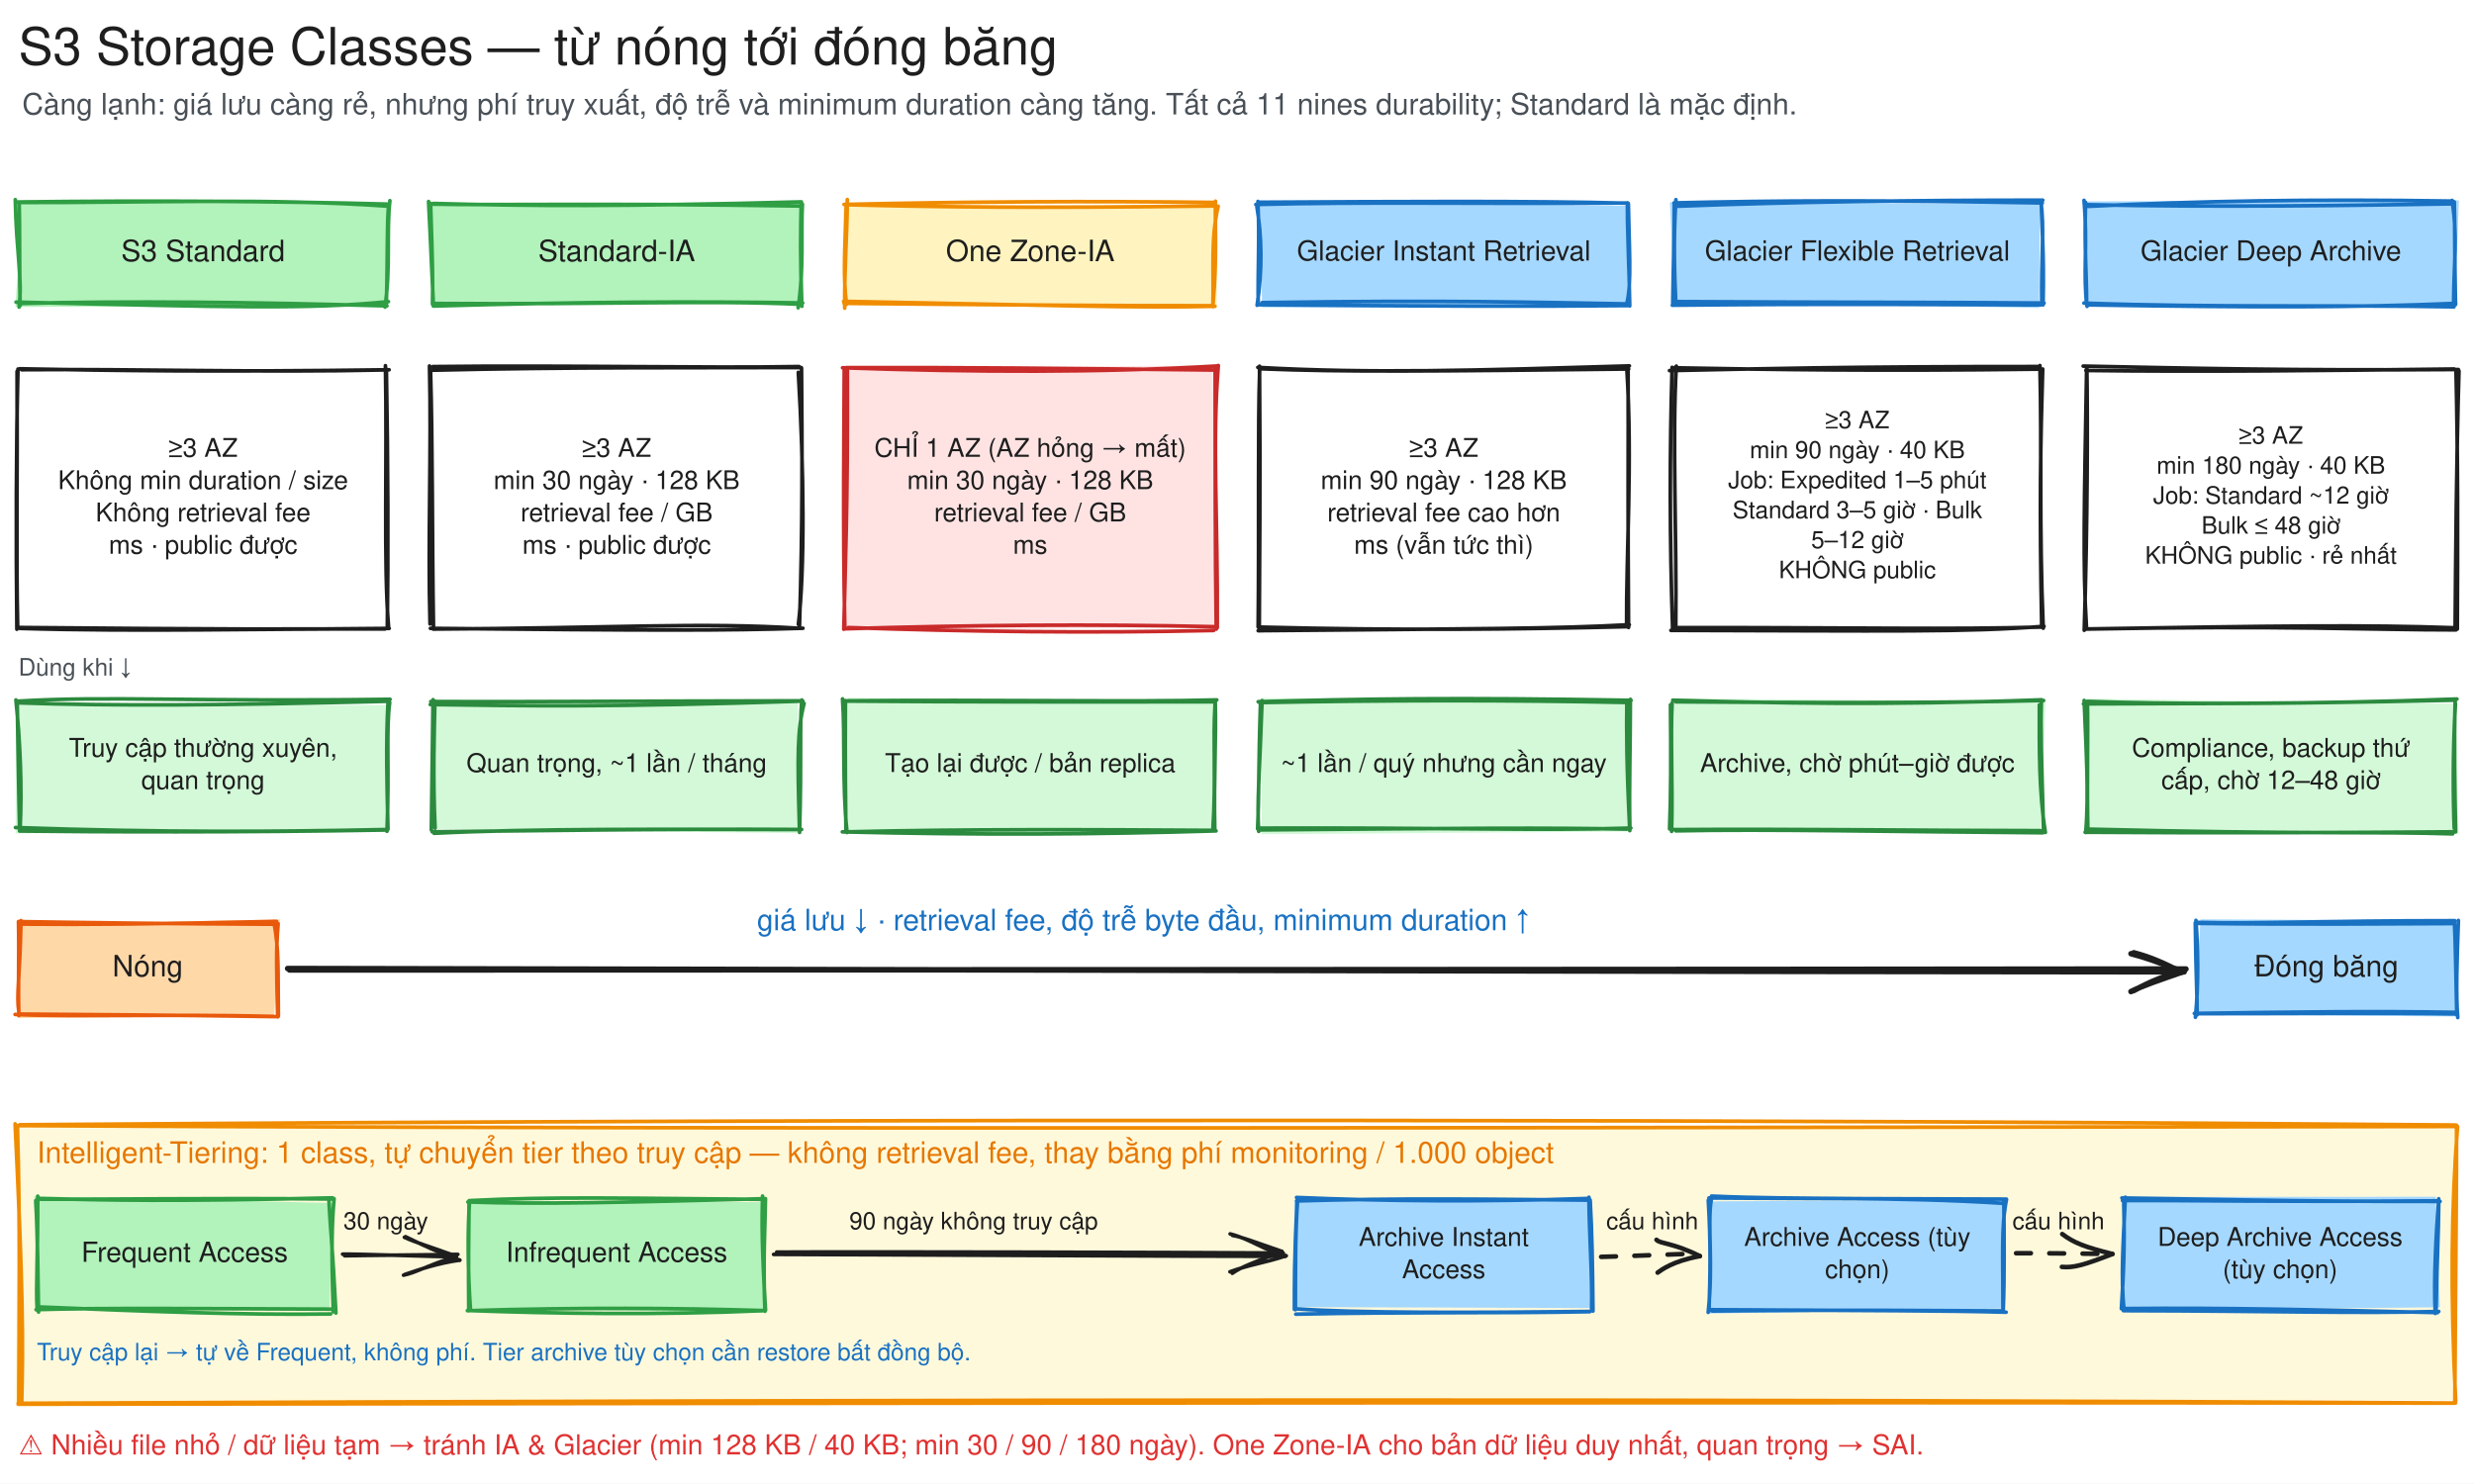
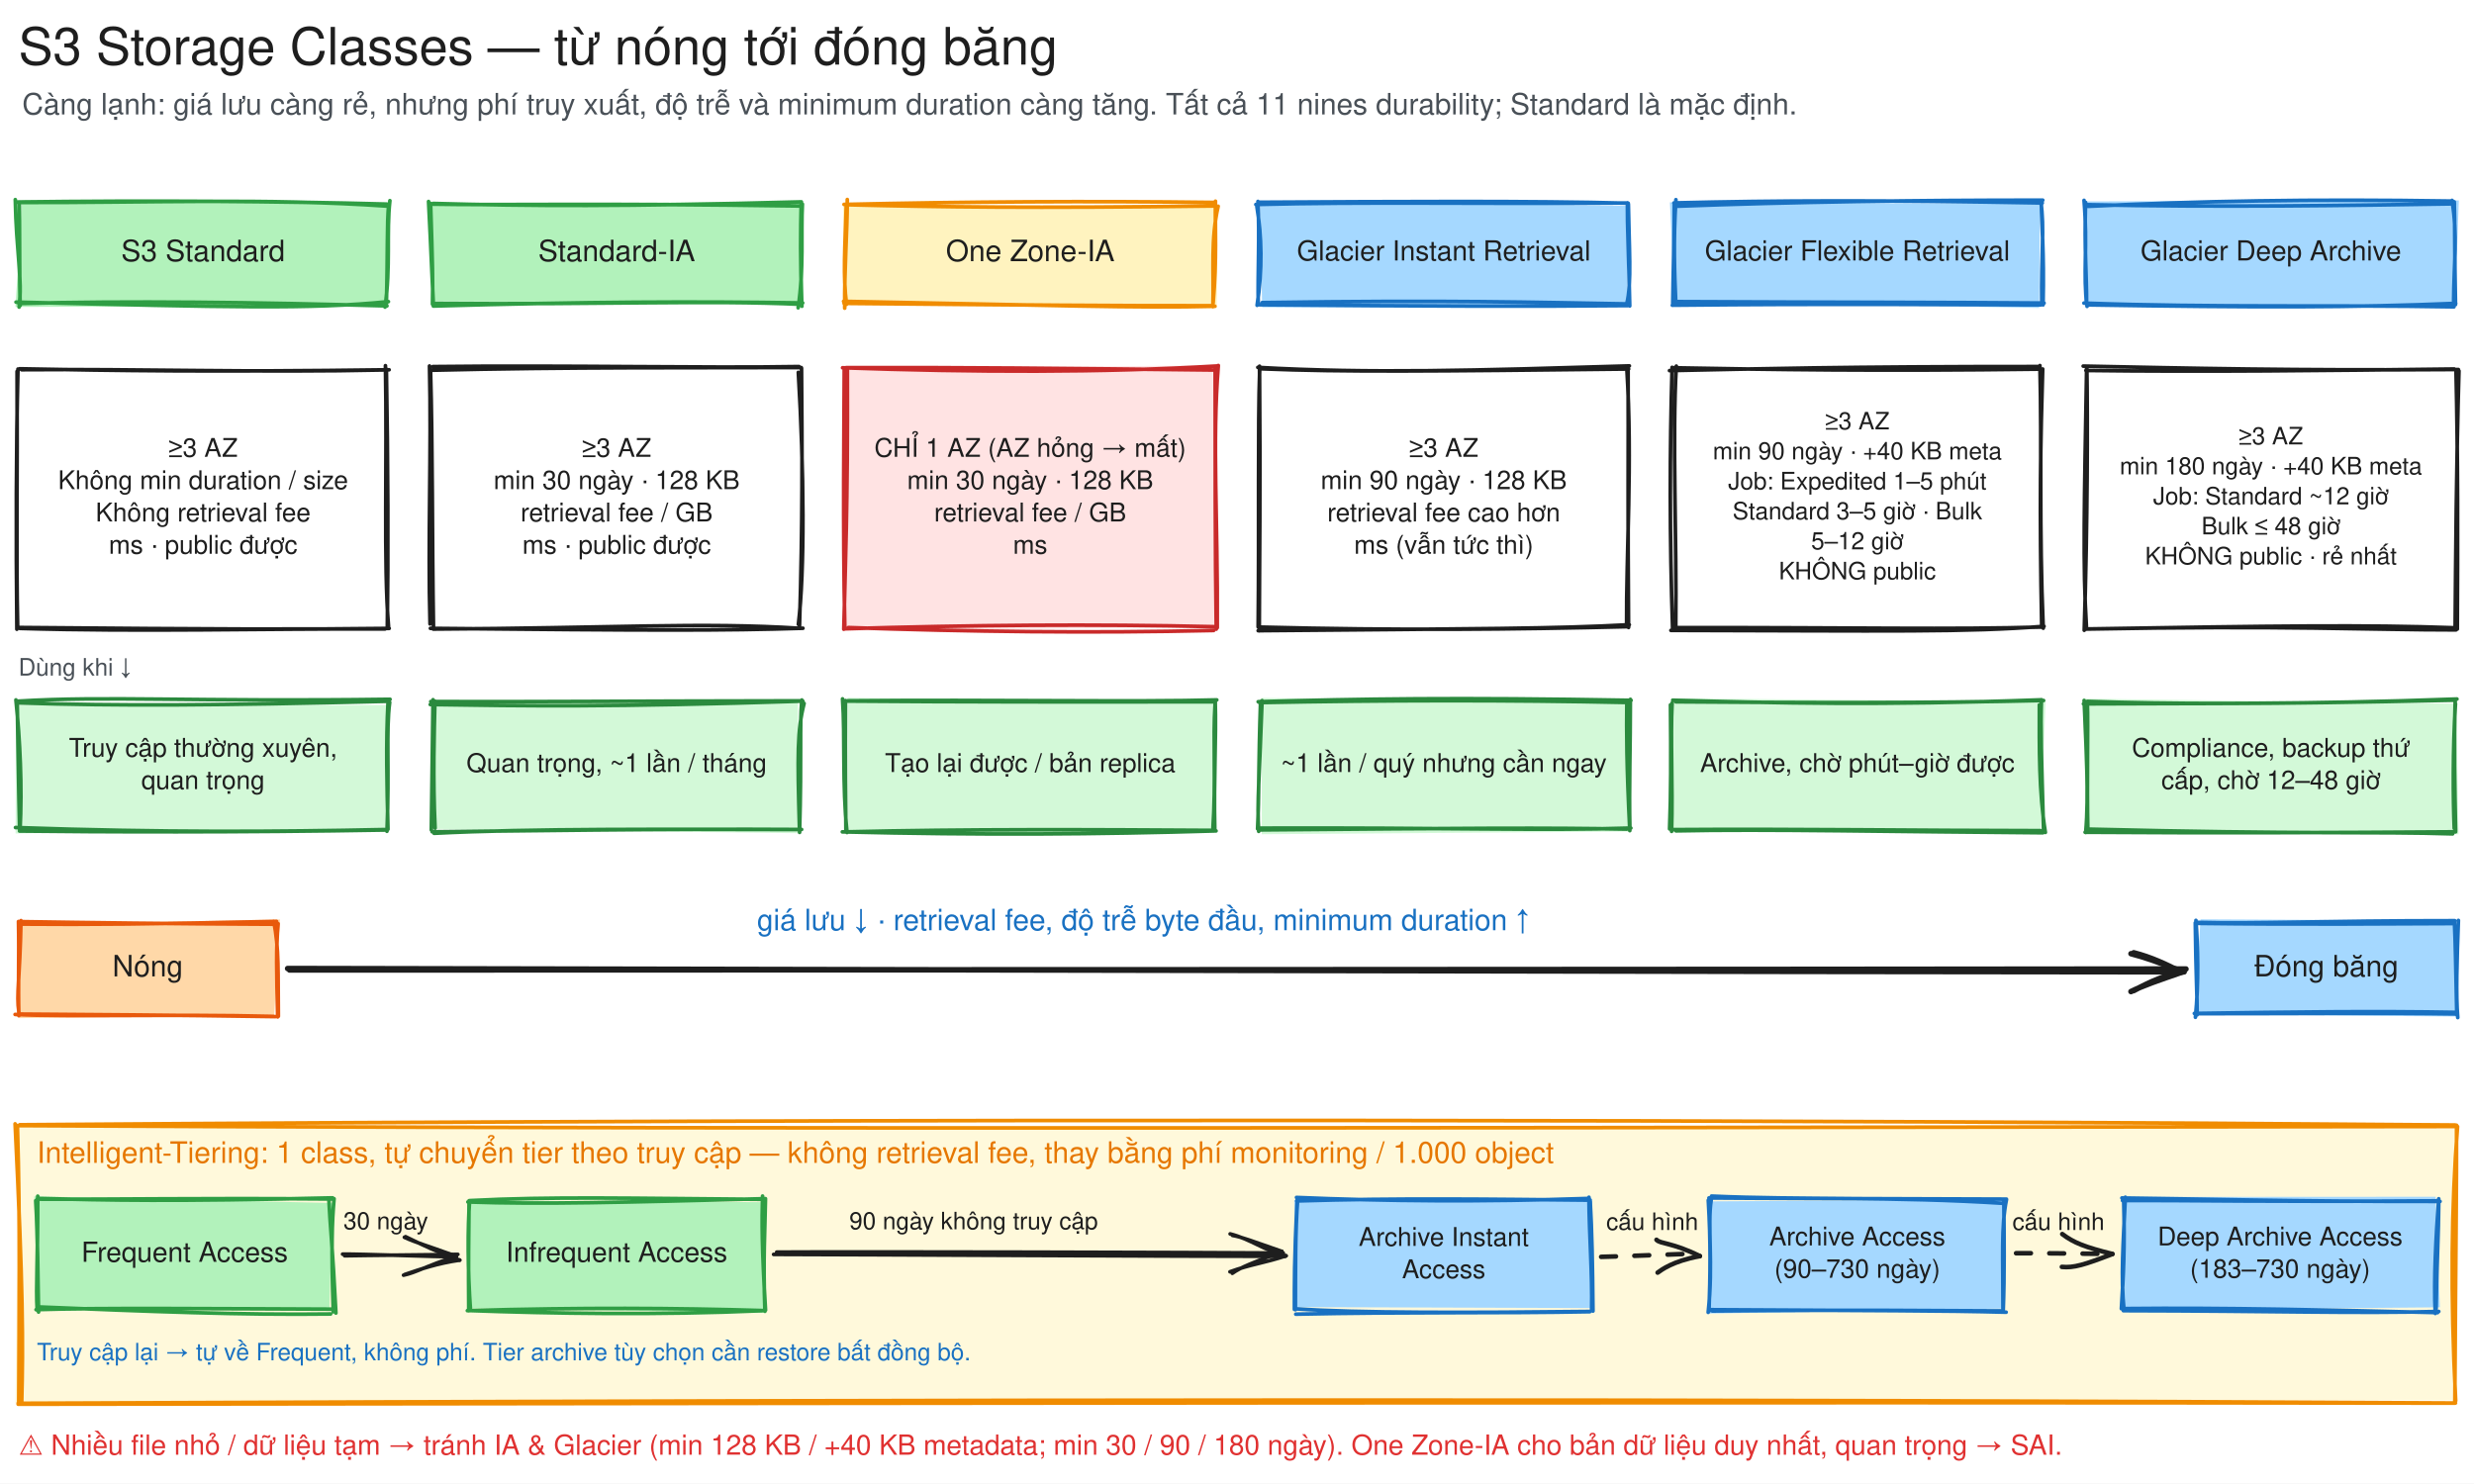
<svg xmlns="http://www.w3.org/2000/svg" version="1.1" viewBox="0 0 1340 803.75" width="1340" height="803.75">
  <defs>
    <style>
      @font-face {
        font-family: "Virgil";
        src: url("https://excalidraw.com/Virgil.woff2");
      }
      @font-face {
        font-family: "Cascadia";
        src: url("https://excalidraw.com/Cascadia.woff2");
      }
    </style>
  </defs>
  <rect x="0" y="0" width="1340" height="803.75" fill="#ffffff" />
  <g transform="translate(10 10) rotate(0 283.36 17.5)">
    <text x="0" y="25" font-family="Helvetica, Segoe UI Emoji" font-size="28px" fill="#1e1e1e" text-anchor="start" style="white-space: pre;" direction="ltr">S3 Storage Classes — từ nóng tới đóng băng</text>
  </g>
  <g transform="translate(12 48) rotate(0 506.32 10)">
    <text x="0" y="14" font-family="Helvetica, Segoe UI Emoji" font-size="16px" fill="#495057" text-anchor="start" style="white-space: pre;" direction="ltr">Càng lạnh: giá lưu càng rẻ, nhưng phí truy xuất, độ trễ và minimum duration càng tăng. Tất cả 11 nines durability; Standard là mặc định.</text>
  </g>
  <g stroke-linecap="round" transform="translate(10 610) rotate(0 660 75)">
    <path d="M0.3 0.69 L1319.93 1.6 L1318.47 148.6 L-1.69 150.15" stroke="none" stroke-width="0" fill="#fff9db" />
    <path d="M0.71 -0.63 C486.13 -4.2, 972.04 -3.34, 1319.82 -0.49 M-0.23 -0.16 C288.1 1.39, 575.79 1.44, 1319.72 0.33 M1321.08 0.34 C1317.73 44.04, 1317.18 90.58, 1320.07 148.93 M1320.54 -0.36 C1320.65 32.4, 1320.11 62.87, 1319.61 149.44 M1319.72 150.2 C917.18 149.59, 513.98 150.19, -0.15 150.77 M1319.97 150.13 C922.87 147.86, 525.62 148.11, -0.17 150.27 M1.77 149.3 C2.55 118.85, 2.55 88.53, -1.82 -1.13 M0.15 149.48 C0.33 101.24, 1.01 53.92, -0.56 -0.23" stroke="#f08c00" stroke-width="2" fill="none" />
  </g>
  <g transform="translate(20 616) rotate(0 451.6 10)">
    <text x="0" y="14" font-family="Helvetica, Segoe UI Emoji" font-size="16px" fill="#e67700" text-anchor="start" style="white-space: pre;" direction="ltr">Intelligent-Tiering: 1 class, tự chuyển tier theo truy cập — không retrieval fee, thay bằng phí monitoring / 1.000 object</text>
  </g>
  <g stroke-linecap="round" transform="translate(10 110) rotate(0 100 27.5)">
    <path d="M1.95 -1.47 L201.28 0.22 L198.35 55.64 L-1.61 56.29" stroke="none" stroke-width="0" fill="#b2f2bb" />
    <path d="M-0.03 -0.3 C69.03 -0.08, 134.51 -2.83, 199.69 1.67 M-0.64 -0.56 C70.77 -1.49, 141.74 -0.99, 199.42 0.57 M201.18 -1.29 C199.23 16.07, 201.68 34.54, 198.53 56.39 M200.54 0.46 C199.46 12.39, 200.11 24.94, 199.27 55.03 M200.38 53.42 C158.35 57.66, 114.66 56.42, -1.33 53.68 M199.58 55.74 C129.45 53.71, 58.44 52.89, 0.21 54.44 M0.35 56.37 C2.26 41.39, -1.23 26.08, -1.72 -1.85 M0.9 55.54 C0.58 38.69, 0.67 23.49, 0.5 0.21" stroke="#2f9e44" stroke-width="2" fill="none" />
  </g>
  <g transform="translate(62.72 127.5) rotate(0 47.28 10)">
    <text x="47.28" y="14" font-family="Helvetica, Segoe UI Emoji" font-size="16px" fill="#1e1e1e" text-anchor="middle" style="white-space: pre;" direction="ltr">S3 Standard</text>
  </g>
  <g stroke-linecap="round" transform="translate(234 110) rotate(0 100 27.5)">
    <path d="M-0.03 0.23 L200.65 -0.53 L201.07 54.58 L0.51 53.26" stroke="none" stroke-width="0" fill="#b2f2bb" />
    <path d="M-1.27 0.59 C41.41 1.33, 82.52 -0.09, 200.54 1.62 M0.56 0.22 C52.85 1.66, 103.55 1.94, 200.04 -0.64 M200.61 0.57 C199.8 15.82, 201.5 35.74, 198.3 56.76 M199.94 0.23 C199.6 15.37, 199.35 30.32, 200.34 55.92 M199.95 54.88 C148.47 52.54, 94.53 55.14, 1.21 54.37 M200.76 54.12 C141.79 53.21, 83.88 53.43, 0.71 55.81 M0.65 53.06 C-0.01 41.1, -0.47 26.54, -1.88 -0.84 M0.24 54.79 C0.51 43.99, 0.32 32.98, -0.77 0.2" stroke="#2f9e44" stroke-width="2" fill="none" />
  </g>
  <g transform="translate(287.44 127.5) rotate(0 46.56 10)">
    <text x="46.56" y="14" font-family="Helvetica, Segoe UI Emoji" font-size="16px" fill="#1e1e1e" text-anchor="middle" style="white-space: pre;" direction="ltr">Standard-IA</text>
  </g>
  <g stroke-linecap="round" transform="translate(458 110) rotate(0 100 27.5)">
    <path d="M-1.4 1.72 L201.42 1.7 L201.08 56.85 L-0.21 55.1" stroke="none" stroke-width="0" fill="#fff3bf" />
    <path d="M0.97 0.93 C50.85 2.15, 99.98 2.86, 199.73 1.6 M-0.86 0.75 C65.23 -0.73, 132.13 -1.17, 199.69 -0.33 M201.8 1.74 C197.71 19.47, 199.46 36.34, 198.94 56.16 M200.33 -0.99 C200.05 13.9, 201.16 29.63, 199.08 54.07 M200.04 55.92 C157.69 57.03, 112.06 55.35, -1.1 53.26 M199.35 55.62 C147.51 55.71, 96.28 55.26, -0.84 54.36 M-0.48 56.96 C-0.7 34.79, 0.87 16.79, 0.92 -1.91 M0.51 54.9 C-1.46 39.93, -0.35 24.19, 0.38 0.64" stroke="#f08c00" stroke-width="2" fill="none" />
  </g>
  <g transform="translate(512.56 127.5) rotate(0 45.44 10)">
    <text x="45.44" y="14" font-family="Helvetica, Segoe UI Emoji" font-size="16px" fill="#1e1e1e" text-anchor="middle" style="white-space: pre;" direction="ltr">One Zone-IA</text>
  </g>
  <g stroke-linecap="round" transform="translate(682 110) rotate(0 100 27.5)">
    <path d="M0.44 -0.93 L198.94 1.51 L199.48 56.15 L1.62 56.52" stroke="none" stroke-width="0" fill="#a5d8ff" />
    <path d="M-1.79 0.79 C57.31 -0.74, 118.37 0.59, 198.66 -0.03 M0.31 -0.43 C74.3 -0.84, 147.97 -1.29, 199.91 0.1 M199.99 0.64 C200.3 22.33, 201.86 44.13, 199.13 54.41 M199.45 -0.13 C199.34 12.67, 200.16 27.05, 200.72 55.76 M199.24 54.65 C149.67 53.83, 103.24 52.44, 1.62 53.95 M199.73 55.57 C147.97 56.08, 94 55.94, -0.54 55.1 M-1.11 55.41 C1.87 36.02, 1.39 17.67, -1.22 1.99 M-0.49 55.04 C-0.83 37.31, 0.31 18.14, -0.65 -0.87" stroke="#1971c2" stroke-width="2" fill="none" />
  </g>
  <g transform="translate(693.35 128.125) rotate(0 88.65 9.375)">
    <text x="88.65" y="13" font-family="Helvetica, Segoe UI Emoji" font-size="15px" fill="#1e1e1e" text-anchor="middle" style="white-space: pre;" direction="ltr">Glacier Instant Retrieval</text>
  </g>
  <g stroke-linecap="round" transform="translate(906 110) rotate(0 100 27.5)">
    <path d="M-1.52 -0.38 L198.86 0.41 L198.48 56.85 L1.04 53.4" stroke="none" stroke-width="0" fill="#a5d8ff" />
    <path d="M1.36 1.76 C65.95 -0.66, 131.02 -1.58, 200.43 -1.55 M0.67 -0.06 C56.63 -1.42, 111.97 -1.66, 200.17 -0.04 M199.36 -0.87 C201.51 13.37, 199.47 28.45, 199.89 54.43 M199.66 -0.57 C199.77 13.16, 201.25 24.93, 200.6 55.17 M201.14 54.19 C144.54 53.71, 89.79 53.84, 1.57 53.41 M199.51 55.18 C144.7 55.08, 88.61 54.46, -0.22 55.36 M1.67 54.19 C0.99 37.76, 0.29 20.96, 1.73 -1.82 M0.02 54.28 C0.18 38.95, 0.75 22.93, 0.87 0.38" stroke="#1971c2" stroke-width="2" fill="none" />
  </g>
  <g transform="translate(916 128.125) rotate(0 90 9.375)">
    <text x="90" y="13" font-family="Helvetica, Segoe UI Emoji" font-size="15px" fill="#1e1e1e" text-anchor="middle" style="white-space: pre;" direction="ltr">Glacier Flexible Retrieval</text>
  </g>
  <g stroke-linecap="round" transform="translate(1130 110) rotate(0 100 27.5)">
    <path d="M-0.84 -0.89 L201.79 -1.41 L199.71 55.32 L-1.25 54.97" stroke="none" stroke-width="0" fill="#a5d8ff" />
    <path d="M0.99 1.79 C60.71 -1.1, 120.14 -2.26, 198.5 -1.06 M-0.31 0.88 C71.79 2.4, 143.21 1.32, 199.39 0.43 M198.09 -1.43 C201.23 17.26, 199.09 32.62, 198.96 53.09 M199.3 -0.65 C199.72 11.49, 199.36 23.17, 199.98 55.04 M199.14 56.24 C134.59 55.1, 69.21 56.73, -1.28 54.21 M200.08 54.35 C145.55 56.67, 92.09 56.62, 0.48 55.18 M0.42 55.98 C-1.91 38.9, 0.86 23.34, -1.22 -1.45 M0.16 54.04 C0.26 40.16, -1.11 25.34, -0.39 -0.35" stroke="#1971c2" stroke-width="2" fill="none" />
  </g>
  <g transform="translate(1156.95 128.125) rotate(0 73.05 9.375)">
    <text x="73.05" y="13" font-family="Helvetica, Segoe UI Emoji" font-size="15px" fill="#1e1e1e" text-anchor="middle" style="white-space: pre;" direction="ltr">Glacier Deep Archive</text>
  </g>
  <g stroke-linecap="round" transform="translate(10 200) rotate(0 100 70)">
    <path d="M1.29 1.03 L200.25 1.79 L201.82 140.1 L-1.82 139.66" stroke="none" stroke-width="0" fill="#ffffff" />
    <path d="M1.67 0.31 C65.11 -0.2, 129.72 1.96, 198.99 0.42 M0.6 -0.2 C52.58 0.81, 105.21 1.59, 200.75 0.34 M198.77 -1.89 C199.73 50.63, 197.68 105.28, 200.44 139.43 M199.28 -0.04 C200.14 50.27, 200.31 100.68, 199.78 140.47 M198.59 140.75 C131.98 140.51, 66.13 142.4, 0.75 140.46 M200.8 140.45 C154.11 141.04, 107.4 140.92, -0.24 139.96 M-0.43 139.54 C-1.29 99.84, -0.48 59.8, -0.75 1.2 M-0.86 140.9 C-1.39 91.49, -1.26 41.84, -0.27 -0.05" stroke="#1e1e1e" stroke-width="2" fill="none" />
  </g>
  <g transform="translate(26.07 235) rotate(0 83.93 35)">
    <text x="83.93" y="12.5" font-family="Helvetica, Segoe UI Emoji" font-size="14px" fill="#1e1e1e" text-anchor="middle" style="white-space: pre;" direction="ltr">≥3 AZ</text>
    <text x="83.93" y="30" font-family="Helvetica, Segoe UI Emoji" font-size="14px" fill="#1e1e1e" text-anchor="middle" style="white-space: pre;" direction="ltr">Không min duration / size</text>
    <text x="83.93" y="47.5" font-family="Helvetica, Segoe UI Emoji" font-size="14px" fill="#1e1e1e" text-anchor="middle" style="white-space: pre;" direction="ltr">Không retrieval fee</text>
    <text x="83.93" y="65" font-family="Helvetica, Segoe UI Emoji" font-size="14px" fill="#1e1e1e" text-anchor="middle" style="white-space: pre;" direction="ltr">ms · public được</text>
  </g>
  <g stroke-linecap="round" transform="translate(234 200) rotate(0 100 70)">
    <path d="M0.92 -1.95 L199.22 -0.27 L199.42 139.1 L-0.68 140.49" stroke="none" stroke-width="0" fill="#ffffff" />
    <path d="M0.45 -1.39 C73.31 -2.24, 147.94 -0.51, 198.77 -1.41 M-0.58 0.6 C72.87 -1.2, 145.41 -0.68, 199.99 -0.87 M198.4 1.75 C201.56 54.84, 201.88 109.73, 198.43 138.27 M200.13 -0.56 C200.45 41.83, 200.81 82.22, 199.03 139.45 M199.57 140.43 C146.64 136.98, 96.23 140.38, 0.64 140.82 M200.9 140.37 C158.47 141.73, 117.73 141.58, -0.88 140.43 M-1.08 138.04 C-2.35 93.69, -0.26 43.77, -1.37 -1.71 M0.79 140.33 C0.01 90.68, 0.4 42.74, -0.81 0.18" stroke="#1e1e1e" stroke-width="2" fill="none" />
  </g>
  <g transform="translate(262.53 235) rotate(0 71.47 35)">
    <text x="71.47" y="12.5" font-family="Helvetica, Segoe UI Emoji" font-size="14px" fill="#1e1e1e" text-anchor="middle" style="white-space: pre;" direction="ltr">≥3 AZ</text>
    <text x="71.47" y="30" font-family="Helvetica, Segoe UI Emoji" font-size="14px" fill="#1e1e1e" text-anchor="middle" style="white-space: pre;" direction="ltr">min 30 ngày · 128 KB</text>
    <text x="71.47" y="47.5" font-family="Helvetica, Segoe UI Emoji" font-size="14px" fill="#1e1e1e" text-anchor="middle" style="white-space: pre;" direction="ltr">retrieval fee / GB</text>
    <text x="71.47" y="65" font-family="Helvetica, Segoe UI Emoji" font-size="14px" fill="#1e1e1e" text-anchor="middle" style="white-space: pre;" direction="ltr">ms · public được</text>
  </g>
  <g stroke-linecap="round" transform="translate(458 200) rotate(0 100 70)">
    <path d="M0.22 -0.55 L198.9 -2 L200.61 139.67 L-0.9 141.76" stroke="none" stroke-width="0" fill="#ffe3e3" />
    <path d="M-1.64 -0.75 C68.63 1.71, 139.53 1.97, 201.53 -1.74 M0.26 -0.81 C59.22 -1.03, 118.02 -0.43, 200.41 0.49 M201.88 -1.98 C198.53 39.95, 201.68 80.46, 201.31 140.08 M200.16 -0.26 C200.22 47.39, 200.11 97.47, 200.76 140.86 M199.35 141.58 C132.85 143.08, 66.63 142.27, 1.51 139.99 M200.33 139.54 C134.2 138.03, 67.59 138.59, -0.72 140.66 M-0.98 140.9 C-0.25 107.82, 1.27 75.47, 0.97 -0.03 M-0.43 139.45 C-1.58 84.73, -0.81 29.48, -0.74 -0.43" stroke="#c92a2a" stroke-width="2" fill="none" />
  </g>
  <g transform="translate(476.66 235) rotate(0 81.34 35)">
    <text x="81.34" y="12.5" font-family="Helvetica, Segoe UI Emoji" font-size="14px" fill="#1e1e1e" text-anchor="middle" style="white-space: pre;" direction="ltr">CHỈ 1 AZ (AZ hỏng → mất)</text>
    <text x="81.34" y="30" font-family="Helvetica, Segoe UI Emoji" font-size="14px" fill="#1e1e1e" text-anchor="middle" style="white-space: pre;" direction="ltr">min 30 ngày · 128 KB</text>
    <text x="81.34" y="47.5" font-family="Helvetica, Segoe UI Emoji" font-size="14px" fill="#1e1e1e" text-anchor="middle" style="white-space: pre;" direction="ltr">retrieval fee / GB</text>
    <text x="81.34" y="65" font-family="Helvetica, Segoe UI Emoji" font-size="14px" fill="#1e1e1e" text-anchor="middle" style="white-space: pre;" direction="ltr">ms</text>
  </g>
  <g stroke-linecap="round" transform="translate(682 200) rotate(0 100 70)">
    <path d="M-1.99 0.79 L198.06 1.36 L200.95 141.8 L-1.38 141.2" stroke="none" stroke-width="0" fill="#ffffff" />
    <path d="M-0.72 -0.96 C60.07 2.46, 117.65 0.69, 200.52 -1.77 M0.9 -0.19 C46.36 1.64, 93.59 1.11, 200.12 -0.08 M199.16 -0.12 C202.23 50.51, 198.77 99.71, 199.02 139.52 M199.83 0.92 C200.07 40.25, 199.56 79.51, 200.08 139.96 M200.49 138.46 C160.16 140.66, 120.47 140.61, -0.53 141.69 M200.15 139.51 C137.94 141.01, 75.82 141.67, -0.17 139.73 M0.07 141.77 C0.14 104.55, 0.74 69.06, 0.2 -1.6 M-0.54 139.68 C0 86.14, -0.78 30.41, 0.28 0.66" stroke="#1e1e1e" stroke-width="2" fill="none" />
  </g>
  <g transform="translate(710.53 235) rotate(0 71.47 35)">
    <text x="71.47" y="12.5" font-family="Helvetica, Segoe UI Emoji" font-size="14px" fill="#1e1e1e" text-anchor="middle" style="white-space: pre;" direction="ltr">≥3 AZ</text>
    <text x="71.47" y="30" font-family="Helvetica, Segoe UI Emoji" font-size="14px" fill="#1e1e1e" text-anchor="middle" style="white-space: pre;" direction="ltr">min 90 ngày · 128 KB</text>
    <text x="71.47" y="47.5" font-family="Helvetica, Segoe UI Emoji" font-size="14px" fill="#1e1e1e" text-anchor="middle" style="white-space: pre;" direction="ltr">retrieval fee cao hơn</text>
    <text x="71.47" y="65" font-family="Helvetica, Segoe UI Emoji" font-size="14px" fill="#1e1e1e" text-anchor="middle" style="white-space: pre;" direction="ltr">ms (vẫn tức thì)</text>
  </g>
  <g stroke-linecap="round" transform="translate(906 200) rotate(0 100 70)">
    <path d="M0.61 -0.38 L198.59 1.97 L201.55 138.98 L1.8 140.41" stroke="none" stroke-width="0" fill="#ffffff" />
    <path d="M-1.75 0.79 C45.31 -0.17, 93.52 -1.44, 198.46 -1.42 M-0.22 -0.75 C54.63 0.24, 108.85 1.12, 199.26 -0.01 M198.88 -1.95 C200 43.09, 198.39 85.38, 200.69 140.34 M200.39 -0.08 C199.26 37.29, 198.55 74.59, 199.86 139.83 M201.12 139.31 C159.05 142.67, 118.2 141.76, -0.98 141.53 M200.89 139.7 C150.27 141.16, 100.45 139.92, 0.7 140.03 M1.66 140.23 C2.26 90.66, -0.32 37.6, 1.95 -1.65 M-0.05 140.98 C-1.72 91.73, -1.64 43.46, -0.33 -0.97" stroke="#1e1e1e" stroke-width="2" fill="none" />
  </g>
  <g transform="translate(931.77 221.25) rotate(0 74.23 48.75)">
-     <text x="74.23" y="10.75" font-family="Helvetica, Segoe UI Emoji" font-size="13px" fill="#1e1e1e" text-anchor="middle" style="white-space: pre;" direction="ltr">≥3 AZ</text>
-     <text x="74.23" y="27" font-family="Helvetica, Segoe UI Emoji" font-size="13px" fill="#1e1e1e" text-anchor="middle" style="white-space: pre;" direction="ltr">min 90 ngày · 40 KB</text>
-     <text x="74.23" y="43.25" font-family="Helvetica, Segoe UI Emoji" font-size="13px" fill="#1e1e1e" text-anchor="middle" style="white-space: pre;" direction="ltr">Job: Expedited 1–5 phút</text>
-     <text x="74.23" y="59.5" font-family="Helvetica, Segoe UI Emoji" font-size="13px" fill="#1e1e1e" text-anchor="middle" style="white-space: pre;" direction="ltr">Standard 3–5 giờ · Bulk</text>
-     <text x="74.23" y="75.75" font-family="Helvetica, Segoe UI Emoji" font-size="13px" fill="#1e1e1e" text-anchor="middle" style="white-space: pre;" direction="ltr">5–12 giờ</text>
-     <text x="74.23" y="92" font-family="Helvetica, Segoe UI Emoji" font-size="13px" fill="#1e1e1e" text-anchor="middle" style="white-space: pre;" direction="ltr">KHÔNG public</text>
+     <text x="74.23" y="11.38" font-family="Helvetica, Segoe UI Emoji" font-size="13px" fill="#1e1e1e" text-anchor="middle" style="white-space: pre;" direction="ltr">≥3 AZ</text>
+     <text x="74.23" y="27.62" font-family="Helvetica, Segoe UI Emoji" font-size="13px" fill="#1e1e1e" text-anchor="middle" style="white-space: pre;" direction="ltr">min 90 ngày · +40 KB meta</text>
+     <text x="74.23" y="43.88" font-family="Helvetica, Segoe UI Emoji" font-size="13px" fill="#1e1e1e" text-anchor="middle" style="white-space: pre;" direction="ltr">Job: Expedited 1–5 phút</text>
+     <text x="74.23" y="60.12" font-family="Helvetica, Segoe UI Emoji" font-size="13px" fill="#1e1e1e" text-anchor="middle" style="white-space: pre;" direction="ltr">Standard 3–5 giờ · Bulk</text>
+     <text x="74.23" y="76.38" font-family="Helvetica, Segoe UI Emoji" font-size="13px" fill="#1e1e1e" text-anchor="middle" style="white-space: pre;" direction="ltr">5–12 giờ</text>
+     <text x="74.23" y="92.62" font-family="Helvetica, Segoe UI Emoji" font-size="13px" fill="#1e1e1e" text-anchor="middle" style="white-space: pre;" direction="ltr">KHÔNG public</text>
  </g>
  <g stroke-linecap="round" transform="translate(1130 200) rotate(0 100 70)">
    <path d="M-0.06 1.49 L200.02 0.98 L201.65 141.07 L-0.33 138.5" stroke="none" stroke-width="0" fill="#ffffff" />
    <path d="M-1.68 -1.66 C54.89 -0.51, 111.87 0.82, 201.54 0.2 M-0.22 0.72 C64.52 1.53, 128.92 0.76, 199.33 -0.08 M201.86 0.96 C200.43 49.95, 200.09 101.92, 199.78 140.08 M200.24 0.56 C201.34 47.17, 201.2 95.6, 200.95 140.81 M200.24 141.26 C153.79 141.3, 108.68 138.73, -0.5 140.82 M199.3 140.11 C151.67 138.41, 101.76 139.06, 0.59 140.75 M-1.11 141.47 C0.71 83.22, 0.75 26.63, 0.32 -0.92 M0.09 139.85 C-1.96 105.86, -1.05 73.18, 0.18 -0.53" stroke="#1e1e1e" stroke-width="2" fill="none" />
  </g>
-   <g transform="translate(1160.125 229.375) rotate(0 69.875 40.625)">
-     <text x="69.875" y="11" font-family="Helvetica, Segoe UI Emoji" font-size="13px" fill="#1e1e1e" text-anchor="middle" style="white-space: pre;" direction="ltr">≥3 AZ</text>
-     <text x="69.875" y="27.25" font-family="Helvetica, Segoe UI Emoji" font-size="13px" fill="#1e1e1e" text-anchor="middle" style="white-space: pre;" direction="ltr">min 180 ngày · 40 KB</text>
-     <text x="69.875" y="43.5" font-family="Helvetica, Segoe UI Emoji" font-size="13px" fill="#1e1e1e" text-anchor="middle" style="white-space: pre;" direction="ltr">Job: Standard ~12 giờ</text>
-     <text x="69.875" y="59.75" font-family="Helvetica, Segoe UI Emoji" font-size="13px" fill="#1e1e1e" text-anchor="middle" style="white-space: pre;" direction="ltr">Bulk ≤ 48 giờ</text>
-     <text x="69.875" y="76" font-family="Helvetica, Segoe UI Emoji" font-size="13px" fill="#1e1e1e" text-anchor="middle" style="white-space: pre;" direction="ltr">KHÔNG public · rẻ nhất</text>
+   <g transform="translate(1160.12 229.38) rotate(0 69.88 40.62)">
+     <text x="69.88" y="11.38" font-family="Helvetica, Segoe UI Emoji" font-size="13px" fill="#1e1e1e" text-anchor="middle" style="white-space: pre;" direction="ltr">≥3 AZ</text>
+     <text x="69.88" y="27.62" font-family="Helvetica, Segoe UI Emoji" font-size="13px" fill="#1e1e1e" text-anchor="middle" style="white-space: pre;" direction="ltr">min 180 ngày · +40 KB meta</text>
+     <text x="69.88" y="43.88" font-family="Helvetica, Segoe UI Emoji" font-size="13px" fill="#1e1e1e" text-anchor="middle" style="white-space: pre;" direction="ltr">Job: Standard ~12 giờ</text>
+     <text x="69.88" y="60.12" font-family="Helvetica, Segoe UI Emoji" font-size="13px" fill="#1e1e1e" text-anchor="middle" style="white-space: pre;" direction="ltr">Bulk ≤ 48 giờ</text>
+     <text x="69.88" y="76.38" font-family="Helvetica, Segoe UI Emoji" font-size="13px" fill="#1e1e1e" text-anchor="middle" style="white-space: pre;" direction="ltr">KHÔNG public · rẻ nhất</text>
  </g>
  <g stroke-linecap="round" transform="translate(10 380) rotate(0 100 35)">
    <path d="M-1.38 1.96 L200.36 1.99 L198.62 68.6 L-1.56 71.57" stroke="none" stroke-width="0" fill="#d3f9d8" />
    <path d="M-0.18 -0.13 C47.21 -3.04, 94.56 0.25, 201.27 -1.14 M0.55 0.84 C54.03 2.51, 106.88 2.24, 200.34 -0.06 M201.07 0.51 C199.01 16.38, 200.98 35.74, 199.58 70.38 M200.2 -0.33 C198.94 23.28, 199.62 44.71, 200.13 69.28 M198.37 69.44 C139.01 70.64, 78.86 71.13, -1.61 68.34 M199.14 69.67 C120.92 71.05, 41.47 70.73, 0.58 70.23 M0.85 70.16 C2.07 45.87, 0.82 20.81, -1.38 -0.8 M0.62 69.28 C0.07 47.93, -0.2 24.17, -0.67 0.07" stroke="#2b8a3e" stroke-width="2" fill="none" />
  </g>
  <g transform="translate(34.47 397.5) rotate(0 75.53 17.5)">
    <text x="75.53" y="12.5" font-family="Helvetica, Segoe UI Emoji" font-size="14px" fill="#1e1e1e" text-anchor="middle" style="white-space: pre;" direction="ltr">Truy cập thường xuyên,</text>
    <text x="75.53" y="30" font-family="Helvetica, Segoe UI Emoji" font-size="14px" fill="#1e1e1e" text-anchor="middle" style="white-space: pre;" direction="ltr">quan trọng</text>
  </g>
  <g stroke-linecap="round" transform="translate(234 380) rotate(0 100 35)">
    <path d="M-0.02 -0.77 L198.14 -0.15 L198.7 71.42 L-0.06 69.04" stroke="none" stroke-width="0" fill="#d3f9d8" />
    <path d="M-0.97 1.7 C50.35 2.46, 96.95 3.24, 200.86 -0.15 M-0.69 0.09 C49.83 0.34, 99.83 -0.19, 199.33 -0.31 M201.53 1.1 C197.81 15.61, 197.87 28.78, 199 68.5 M200.29 -0.76 C199 14, 200.27 27.81, 199.08 70.98 M198.54 69.43 C127.44 69.33, 53.42 68.79, 1.12 71.47 M200.18 69.39 C123.39 68.91, 45.21 70.21, 0.07 70.65 M1.66 68.64 C0.39 41.36, 1.22 15.35, 1.57 -0.15 M-0.38 69.64 C-0.07 49.04, 0.13 28.33, 0.54 -0.91" stroke="#2b8a3e" stroke-width="2" fill="none" />
  </g>
  <g transform="translate(247.97 406.25) rotate(0 86.03 8.75)">
    <text x="86.03" y="12" font-family="Helvetica, Segoe UI Emoji" font-size="14px" fill="#1e1e1e" text-anchor="middle" style="white-space: pre;" direction="ltr">Quan trọng, ~1 lần / tháng</text>
  </g>
  <g stroke-linecap="round" transform="translate(458 380) rotate(0 100 35)">
    <path d="M1.07 -1.99 L199.76 1.01 L200.55 70.45 L1.15 71.55" stroke="none" stroke-width="0" fill="#d3f9d8" />
    <path d="M1.02 -0.31 C79.88 -1.06, 158.4 0.43, 201.05 -0.81 M-0.02 -0.17 C62.73 0.33, 124.36 0.33, 200.28 0.22 M200.13 1.49 C198.86 20.56, 200.71 42.57, 198.9 70.08 M200.21 -0.69 C200.83 21.13, 199.34 40.83, 199.98 69.58 M200.65 70.16 C136.8 72.08, 73.74 72.49, -1.76 70.69 M200.22 69.88 C132.99 69.46, 65.47 69.12, -0.18 70.7 M0.78 71.04 C-1.92 44.51, -0.22 19.26, -1.66 -1.37 M0.17 70.29 C0.03 52.74, -0.25 35.35, -0.06 -0.45" stroke="#2b8a3e" stroke-width="2" fill="none" />
  </g>
  <g transform="translate(475.96 406.25) rotate(0 82.04 8.75)">
    <text x="82.04" y="12" font-family="Helvetica, Segoe UI Emoji" font-size="14px" fill="#1e1e1e" text-anchor="middle" style="white-space: pre;" direction="ltr">Tạo lại được / bản replica</text>
  </g>
  <g stroke-linecap="round" transform="translate(682 380) rotate(0 100 35)">
    <path d="M1.38 -1.87 L200.29 0.84 L200.7 70.5 L1.41 71.98" stroke="none" stroke-width="0" fill="#d3f9d8" />
    <path d="M-0.53 0.18 C54.41 -1.4, 107.07 -2.22, 201.45 -0.58 M0.19 0.66 C67.87 -0.66, 135.6 -0.76, 199.37 0.6 M201.07 -1.11 C201.1 23.15, 200.28 46.98, 200.8 68.92 M199.15 -0.59 C198.95 17.29, 198.98 34.24, 200.75 70.02 M201.32 68.62 C152.61 70.19, 103 68.3, -0.82 68.66 M199.12 69.19 C156.98 68.4, 113.35 68.64, 0.14 69.63 M-0.24 70.43 C-1.24 55.81, 0.23 38.76, 1.58 -0.43 M-0.85 69.04 C-0.02 51.87, -0.41 33.63, 0.75 0.03" stroke="#2b8a3e" stroke-width="2" fill="none" />
  </g>
  <g transform="translate(693.17 406.25) rotate(0 88.83 8.75)">
    <text x="88.83" y="12" font-family="Helvetica, Segoe UI Emoji" font-size="14px" fill="#1e1e1e" text-anchor="middle" style="white-space: pre;" direction="ltr">~1 lần / quý nhưng cần ngay</text>
  </g>
  <g stroke-linecap="round" transform="translate(906 380) rotate(0 100 35)">
    <path d="M-0.87 -1.61 L201.96 0.02 L199.26 70.07 L0.26 71" stroke="none" stroke-width="0" fill="#d3f9d8" />
    <path d="M1.72 0.23 C70.24 0.73, 139.24 1.02, 200.88 -0.49 M0.02 -0.64 C55.69 0.9, 112.68 2.3, 199.22 -0.84 M198.59 1.87 C198.55 25.42, 198.32 49.2, 201.84 70.99 M199.72 -0.9 C199.17 14.82, 199.71 29.37, 200.84 69.57 M200.5 71.18 C125.81 70.7, 48.47 69.07, 1.8 70.13 M199.16 70.03 C133.52 70.01, 66.06 68.98, -0.23 69.47 M-1.7 69.09 C-0.97 49.8, -0.95 30.97, -1.22 1.87 M-0.6 70.43 C0.12 45.49, -1.29 20.11, -0.32 0.84" stroke="#2b8a3e" stroke-width="2" fill="none" />
  </g>
  <g transform="translate(918.85 406.25) rotate(0 87.15 8.75)">
    <text x="87.15" y="12" font-family="Helvetica, Segoe UI Emoji" font-size="14px" fill="#1e1e1e" text-anchor="middle" style="white-space: pre;" direction="ltr">Archive, chờ phút–giờ được</text>
  </g>
  <g stroke-linecap="round" transform="translate(1130 380) rotate(0 100 35)">
    <path d="M-1.92 -1.49 L200.31 1.24 L201.63 71.94 L0.15 71.52" stroke="none" stroke-width="0" fill="#d3f9d8" />
    <path d="M-1.54 1.35 C61.03 0.97, 119.36 1.73, 200.76 -1.29 M0.56 -0.02 C46.87 1.57, 94.47 1.61, 199.49 -0.65 M199.96 1.27 C198.43 26.42, 198.66 52.95, 199.29 68.75 M199.83 -0.94 C199.07 23.57, 199.57 46.43, 200.04 70.11 M198.42 71.77 C157.62 70.43, 117.33 72.13, 0.77 69.2 M200.04 70.66 C133.46 71.14, 68.8 71.36, -0.64 70.9 M-0.32 71.04 C1.49 50.18, -0.11 25.3, -1.16 -0.5 M0.86 70.66 C0.24 42.46, 1.08 14.53, 0.58 0.21" stroke="#2b8a3e" stroke-width="2" fill="none" />
  </g>
  <g transform="translate(1153.7 397.5) rotate(0 76.3 17.5)">
    <text x="76.3" y="12.5" font-family="Helvetica, Segoe UI Emoji" font-size="14px" fill="#1e1e1e" text-anchor="middle" style="white-space: pre;" direction="ltr">Compliance, backup thứ</text>
    <text x="76.3" y="30" font-family="Helvetica, Segoe UI Emoji" font-size="14px" fill="#1e1e1e" text-anchor="middle" style="white-space: pre;" direction="ltr">cấp, chờ 12–48 giờ</text>
  </g>
  <g stroke-linecap="round" transform="translate(10 500) rotate(0 70 25)">
    <path d="M0.05 1.09 L141.65 -1.87 L138.54 49.85 L0.67 51.6" stroke="none" stroke-width="0" fill="#ffd8a8" />
    <path d="M1.87 0.66 C37.59 0.97, 72.06 0.68, 139.78 -0.8 M0.84 -0.68 C40.09 -0.08, 79.36 0.47, 139.24 0.73 M138.23 -0.86 C141.28 13.85, 140.47 27.28, 140.77 50.6 M140.64 0.44 C139.45 13.3, 139.82 26.97, 140.38 50.94 M138.12 50.65 C83.35 49.31, 27.14 51.08, -1.82 49.61 M139.13 50.78 C84.18 49.91, 29.96 49.63, 0.27 49.4 M0.21 48.21 C-1.24 38.9, 0.78 30.45, 1.36 -1.23 M0.21 50.29 C-0.26 33.76, 0.42 18.44, 0.01 -0.74" stroke="#e8590c" stroke-width="2" fill="none" />
  </g>
  <g transform="translate(62.16 515) rotate(0 17.84 10)">
    <text x="17.84" y="14" font-family="Helvetica, Segoe UI Emoji" font-size="16px" fill="#1e1e1e" text-anchor="middle" style="white-space: pre;" direction="ltr">Nóng</text>
  </g>
  <g stroke-linecap="round" transform="translate(1190 500) rotate(0 70 25)">
    <path d="M1.86 -1.94 L138.88 -1.27 L141.27 50.74 L-1.06 49.46" stroke="none" stroke-width="0" fill="#a5d8ff" />
    <path d="M-0.36 -0.28 C33.52 0.6, 66.88 -1.21, 139.58 -1.19 M0.45 0.27 C55.99 0.98, 109.42 0.45, 139.39 0.37 M141.55 -1.34 C140.75 20.25, 140.16 39.15, 141.2 51.3 M139.39 -0.46 C139.97 11.27, 140.05 22.86, 140.67 49.76 M140.39 48.48 C96.86 47.71, 51.95 48.24, -1.47 49.05 M140.64 49.33 C100.93 48.73, 64.24 49.19, -0.54 49.19 M-0.89 51.14 C0.97 32.54, 0.44 12.52, -0.61 -1.36 M0.05 49.82 C0.11 39.99, -0.64 28.43, -0.96 -0.05" stroke="#1971c2" stroke-width="2" fill="none" />
  </g>
  <g transform="translate(1222.96 515) rotate(0 37.04 10)">
    <text x="37.04" y="14" font-family="Helvetica, Segoe UI Emoji" font-size="16px" fill="#1e1e1e" text-anchor="middle" style="white-space: pre;" direction="ltr">Đóng băng</text>
  </g>
  <g stroke-linecap="round" transform="translate(20 650) rotate(0 80 30)">
    <path d="M-1.46 -1.86 L159.97 1.75 L158.45 58.7 L0.19 59.51" stroke="none" stroke-width="0" fill="#b2f2bb" />
    <path d="M0.71 -0.7 C38.84 0.25, 72.86 1.03, 160.16 -1.03 M0.17 -0.32 C42.99 -0.08, 85.26 -1.02, 160.1 -0.41 M158.14 0.2 C158.74 13.34, 160.11 24.8, 161.94 61.37 M160.95 -0.55 C159.79 12.88, 159.4 24.29, 160.5 60.72 M159.06 61.89 C110.89 62.51, 60.62 60.54, 0.69 58.06 M160.65 59.27 C96.32 59.04, 32.01 58.47, -0.47 59.54 M0.13 59.84 C-0.64 46.87, 0.54 32.28, 0.44 -1.95 M0.88 60.84 C0.44 41.11, 0.57 21.19, -0.65 0.49" stroke="#2f9e44" stroke-width="2" fill="none" />
  </g>
  <g transform="translate(40.6 670.625) rotate(0 59.4 9.375)">
    <text x="59.4" y="13" font-family="Helvetica, Segoe UI Emoji" font-size="15px" fill="#1e1e1e" text-anchor="middle" style="white-space: pre;" direction="ltr">Frequent Access</text>
  </g>
  <g stroke-linecap="round" transform="translate(254 650) rotate(0 80 30)">
    <path d="M0.56 0.39 L159.02 1.31 L160.8 61.3 L0.33 58.8" stroke="none" stroke-width="0" fill="#b2f2bb" />
    <path d="M-0.58 1.2 C39.62 2.58, 82.43 1.43, 160.61 -0.59 M0.42 0.46 C44.1 -1.84, 87.85 -0.74, 159.63 -0.21 M159.03 -2 C158.62 11.5, 158.63 25.91, 160.64 59.83 M160.6 -0.29 C160.38 16.03, 159.24 31.96, 160.31 60.43 M158.73 60.11 C102.72 62.6, 44.53 61.65, -0.68 60 M159.35 60.03 C111.39 58.63, 61.85 58.29, -0.86 60.08 M0.86 60.07 C-0.73 38.41, -0.71 14.75, 0.36 0.52 M-0.12 60.16 C-0.34 37.48, -0.16 16.62, 0.06 0.52" stroke="#2f9e44" stroke-width="2" fill="none" />
  </g>
  <g transform="translate(269.2 670.625) rotate(0 64.8 9.375)">
    <text x="64.8" y="13" font-family="Helvetica, Segoe UI Emoji" font-size="15px" fill="#1e1e1e" text-anchor="middle" style="white-space: pre;" direction="ltr">Infrequent Access</text>
  </g>
  <g stroke-linecap="round" transform="translate(702 650) rotate(0 80 30)">
    <path d="M-1.03 0.29 L160.31 -0.6 L161.51 58.67 L0.55 58.17" stroke="none" stroke-width="0" fill="#a5d8ff" />
    <path d="M0.23 -1.25 C48.34 0.79, 100.5 1.24, 158.76 -0.72 M0.33 0.65 C53.89 -1.04, 107.3 -0.27, 159.25 0.22 M158.61 -1.36 C158.73 18.75, 160.48 40.86, 160.07 59.46 M159.33 0.99 C160.23 17.19, 160.59 33.88, 160.81 60.3 M159.05 60.65 C111.45 61.59, 60.72 60.7, -0.16 61.99 M159.31 60.52 C95.63 61.23, 32.54 61.44, -0.27 59.07 M-0.91 59.4 C-0.87 46.03, -1.1 33.41, 0.61 -0.13 M-0.35 59.55 C-0.31 38.83, -0.49 16.79, 0.9 -0.59" stroke="#1971c2" stroke-width="2" fill="none" />
  </g>
  <g transform="translate(730.55 662.5) rotate(0 51.45 17.5)">
    <text x="51.45" y="12.5" font-family="Helvetica, Segoe UI Emoji" font-size="14px" fill="#1e1e1e" text-anchor="middle" style="white-space: pre;" direction="ltr">Archive Instant</text>
    <text x="51.45" y="30" font-family="Helvetica, Segoe UI Emoji" font-size="14px" fill="#1e1e1e" text-anchor="middle" style="white-space: pre;" direction="ltr">Access</text>
  </g>
  <g stroke-linecap="round" transform="translate(926 650) rotate(0 80 30)">
    <path d="M-0.24 0.89 L160.11 -0.08 L158.72 58.96 L-0.03 61.67" stroke="none" stroke-width="0" fill="#a5d8ff" />
    <path d="M1.02 -1.98 C49.48 0.18, 99.18 -1.9, 159.87 1.98 M-0.39 -0.97 C34.87 -0.68, 70.85 -0.68, 160.75 -0.34 M160.79 -0.17 C157.8 14.31, 158.94 32.15, 158.87 59.31 M159.35 0 C159.48 19.74, 159.76 40.94, 159.03 59.73 M158.14 60.22 C121.61 60.15, 83.46 59.5, 1.47 60.27 M160.59 60.93 C125.23 59.99, 91.35 60.12, -0.64 59.56 M-0.8 61.01 C2.08 34.49, -1.32 13.75, 0.85 0.14 M-0.36 60.42 C0.33 41.04, 0.62 22.77, -0.74 0.26" stroke="#1971c2" stroke-width="2" fill="none" />
  </g>
  <g transform="translate(940.69 662.5) rotate(0 65.31 17.5)">
-     <text x="65.31" y="12.5" font-family="Helvetica, Segoe UI Emoji" font-size="14px" fill="#1e1e1e" text-anchor="middle" style="white-space: pre;" direction="ltr">Archive Access (tùy</text>
-     <text x="65.31" y="30" font-family="Helvetica, Segoe UI Emoji" font-size="14px" fill="#1e1e1e" text-anchor="middle" style="white-space: pre;" direction="ltr">chọn)</text>
+     <text x="65.31" y="12.25" font-family="Helvetica, Segoe UI Emoji" font-size="14px" fill="#1e1e1e" text-anchor="middle" style="white-space: pre;" direction="ltr">Archive Access</text>
+     <text x="65.31" y="29.75" font-family="Helvetica, Segoe UI Emoji" font-size="14px" fill="#1e1e1e" text-anchor="middle" style="white-space: pre;" direction="ltr">(90–730 ngày)</text>
  </g>
  <g stroke-linecap="round" transform="translate(1150 650) rotate(0 85 30)">
    <path d="M0.64 -1.52 L169.22 -1.62 L171.54 58.28 L0.44 59.77" stroke="none" stroke-width="0" fill="#a5d8ff" />
    <path d="M-0.71 -0.96 C42.02 -0.47, 87.94 0.98, 171.62 0.91 M-0.37 0.44 C38.82 0.24, 78.71 1.25, 169.92 0.6 M170.89 -0.53 C169.35 20.16, 168.14 42.83, 169.01 61.59 M170.94 0.93 C170.81 18.76, 169.81 35.63, 169.48 59.01 M170.27 61.15 C110.97 59.73, 55.3 58.38, 1.26 58.95 M170.91 60.53 C125.52 61.72, 82.38 60.23, 0.08 60.1 M0.47 60.09 C-1.42 42.1, 0.05 23.49, 1.15 -1.37 M-0.99 59.03 C0.1 41.68, 0.95 25.6, 0.27 0.65" stroke="#1971c2" stroke-width="2" fill="none" />
  </g>
  <g transform="translate(1167.31 662.5) rotate(0 67.69 17.5)">
-     <text x="67.69" y="12.5" font-family="Helvetica, Segoe UI Emoji" font-size="14px" fill="#1e1e1e" text-anchor="middle" style="white-space: pre;" direction="ltr">Deep Archive Access</text>
-     <text x="67.69" y="30" font-family="Helvetica, Segoe UI Emoji" font-size="14px" fill="#1e1e1e" text-anchor="middle" style="white-space: pre;" direction="ltr">(tùy chọn)</text>
+     <text x="67.69" y="12.25" font-family="Helvetica, Segoe UI Emoji" font-size="14px" fill="#1e1e1e" text-anchor="middle" style="white-space: pre;" direction="ltr">Deep Archive Access</text>
+     <text x="67.69" y="29.75" font-family="Helvetica, Segoe UI Emoji" font-size="14px" fill="#1e1e1e" text-anchor="middle" style="white-space: pre;" direction="ltr">(183–730 ngày)</text>
  </g>
  <g stroke-linecap="round">
    <g transform="translate(156 525) rotate(0 514 0)">
      <path d="M0.82 0.51 C172.03 0.54, 856.9 0.26, 1027.98 -0.01 M-0.21 -0.27 C170.77 -0.02, 855.35 1.54, 1027.02 1.52" stroke="#1e1e1e" stroke-width="3" fill="none" />
    </g>
    <g transform="translate(156 525) rotate(0 514 0)">
      <path d="M999.66 11.71 C1009 6.67, 1017.39 3.15, 1025.4 1.65 M998.2 12.21 C1004.92 8.87, 1012.58 6.28, 1026.38 1.52" stroke="#1e1e1e" stroke-width="3" fill="none" />
    </g>
    <g transform="translate(156 525) rotate(0 514 0)">
      <path d="M999.69 -8.81 C1008.98 -6.44, 1017.36 -2.55, 1025.4 1.65 M998.22 -8.31 C1005.13 -6.52, 1012.78 -3.99, 1026.38 1.52" stroke="#1e1e1e" stroke-width="3" fill="none" />
    </g>
  </g>
  <g stroke-linecap="round">
    <g transform="translate(186 680) rotate(0 31 0)">
      <path d="M0.67 0.34 C10.89 0.11, 51.7 -0.16, 61.98 -0.4 M-0.44 -0.53 C9.57 -0.67, 50.66 0.9, 61.02 0.93" stroke="#1e1e1e" stroke-width="2" fill="none" />
    </g>
    <g transform="translate(186 680) rotate(0 31 0)">
      <path d="M33.18 10.53 C41.95 7.53, 50.89 4.46, 62.99 2.7 M32.57 10.86 C39.43 9.42, 44.13 6.13, 61.15 0.61" stroke="#1e1e1e" stroke-width="2" fill="none" />
    </g>
    <g transform="translate(186 680) rotate(0 31 0)">
      <path d="M33.64 -9.99 C42.41 -5.7, 51.2 -1.5, 62.99 2.7 M33.03 -9.66 C39.62 -6.66, 44.23 -5.51, 61.15 0.61" stroke="#1e1e1e" stroke-width="2" fill="none" />
    </g>
  </g>
  <g stroke-linecap="round">
    <g transform="translate(420 680) rotate(0 138 0)">
      <path d="M-0.99 -0.39 C44.94 -0.31, 229.94 0.69, 276.01 0.65 M0.69 -1.63 C46.43 -1.92, 229.45 -1.46, 275.07 -1.13" stroke="#1e1e1e" stroke-width="2" fill="none" />
    </g>
    <g transform="translate(420 680) rotate(0 138 0)">
      <path d="M246.19 9.03 C257.4 4.95, 264.76 4.29, 276.57 0.37 M247.47 9.84 C252.34 6.39, 257.98 4.44, 274.28 -2.03" stroke="#1e1e1e" stroke-width="2" fill="none" />
    </g>
    <g transform="translate(420 680) rotate(0 138 0)">
      <path d="M246.28 -11.5 C257.49 -8.67, 264.82 -2.43, 276.57 0.37 M247.56 -10.68 C252.48 -9.89, 258.1 -7.61, 274.28 -2.03" stroke="#1e1e1e" stroke-width="2" fill="none" />
    </g>
  </g>
  <g stroke-linecap="round">
    <g transform="translate(868 680) rotate(0 26 0)">
      <path d="M-0.75 0.93 C8.16 0.82, 43.49 -0.7, 52.4 -0.92" stroke="#1e1e1e" stroke-width="2.5" fill="none" stroke-dasharray="8 10" />
    </g>
    <g transform="translate(868 680) rotate(0 26 0)">
      <path d="M29.84 9.47 C31.93 7.99, 38.01 3.24, 52.69 0.54" stroke="#1e1e1e" stroke-width="2.5" fill="none" />
    </g>
    <g transform="translate(868 680) rotate(0 26 0)">
      <path d="M29.22 -8.3 C31.41 -5.98, 37.62 -6.94, 52.69 0.54" stroke="#1e1e1e" stroke-width="2.5" fill="none" />
    </g>
  </g>
  <g stroke-linecap="round">
    <g transform="translate(1092 680) rotate(0 26 0)">
      <path d="M-0.02 -1.03 C8.63 -1.16, 42.27 -0.74, 51.04 -0.64" stroke="#1e1e1e" stroke-width="2.5" fill="none" stroke-dasharray="8 10" />
    </g>
    <g transform="translate(1092 680) rotate(0 26 0)">
      <path d="M24.79 6.37 C31.11 7.02, 37.11 5.21, 52.15 -0.61" stroke="#1e1e1e" stroke-width="2.5" fill="none" />
    </g>
    <g transform="translate(1092 680) rotate(0 26 0)">
      <path d="M24.99 -11.41 C31.28 -6.65, 37.24 -4.35, 52.15 -0.61" stroke="#1e1e1e" stroke-width="2.5" fill="none" />
    </g>
  </g>
  <g transform="translate(410 490) rotate(0 230 10)">
    <text x="0" y="14" font-family="Helvetica, Segoe UI Emoji" font-size="16px" fill="#1971c2" text-anchor="start" style="white-space: pre;" direction="ltr">giá lưu ↓ · retrieval fee, độ trễ byte đầu, minimum duration ↑</text>
  </g>
  <g transform="translate(10 355) rotate(0 30.42 8.125)">
    <text x="0" y="11" font-family="Helvetica, Segoe UI Emoji" font-size="13px" fill="#495057" text-anchor="start" style="white-space: pre;" direction="ltr">Dùng khi ↓</text>
  </g>
  <g transform="translate(186 655) rotate(0 23.92 8.125)">
    <text x="0" y="11" font-family="Helvetica, Segoe UI Emoji" font-size="13px" fill="#1e1e1e" text-anchor="start" style="white-space: pre;" direction="ltr">30 ngày</text>
  </g>
  <g transform="translate(460 655) rotate(0 70.72 8.125)">
    <text x="0" y="11" font-family="Helvetica, Segoe UI Emoji" font-size="13px" fill="#1e1e1e" text-anchor="start" style="white-space: pre;" direction="ltr">90 ngày không truy cập</text>
  </g>
-   <g transform="translate(870 655) rotate(0 24.44 8.125)">
-     <text x="0" y="11" font-family="Helvetica, Segoe UI Emoji" font-size="13px" fill="#1e1e1e" text-anchor="start" style="white-space: pre;" direction="ltr">cấu hình</text>
-   </g>
-   <g transform="translate(1090 655) rotate(0 24.44 8.125)">
-     <text x="0" y="11" font-family="Helvetica, Segoe UI Emoji" font-size="13px" fill="#1e1e1e" text-anchor="start" style="white-space: pre;" direction="ltr">cấu hình</text>
+   <g transform="translate(870.0 655.0) rotate(0 24.44 8.12)">
+     <text x="0" y="11.38" font-family="Helvetica, Segoe UI Emoji" font-size="13px" fill="#1e1e1e" text-anchor="start" style="white-space: pre;" direction="ltr">cấu hình</text>
+   </g>
+   <g transform="translate(1090.0 655.0) rotate(0 24.44 8.12)">
+     <text x="0" y="11.38" font-family="Helvetica, Segoe UI Emoji" font-size="13px" fill="#1e1e1e" text-anchor="start" style="white-space: pre;" direction="ltr">cấu hình</text>
  </g>
  <g transform="translate(20 726) rotate(0 265.72 8.125)">
    <text x="0" y="11" font-family="Helvetica, Segoe UI Emoji" font-size="13px" fill="#1971c2" text-anchor="start" style="white-space: pre;" direction="ltr">Truy cập lại → tự về Frequent, không phí. Tier archive tùy chọn cần restore bất đồng bộ.</text>
  </g>
-   <g transform="translate(10 775) rotate(0 531.3 9.375)">
-     <text x="0" y="13" font-family="Helvetica, Segoe UI Emoji" font-size="15px" fill="#e03131" text-anchor="start" style="white-space: pre;" direction="ltr">⚠ Nhiều file nhỏ / dữ liệu tạm → tránh IA &amp; Glacier (min 128 KB / 40 KB; min 30 / 90 / 180 ngày). One Zone-IA cho bản dữ liệu duy nhất, quan trọng → SAI.</text>
+   <g transform="translate(10.0 775.0) rotate(0 566.02 9.38)">
+     <text x="0" y="13.12" font-family="Helvetica, Segoe UI Emoji" font-size="15px" fill="#e03131" text-anchor="start" style="white-space: pre;" direction="ltr">⚠ Nhiều file nhỏ / dữ liệu tạm → tránh IA &amp; Glacier (min 128 KB / +40 KB metadata; min 30 / 90 / 180 ngày). One Zone-IA cho bản dữ liệu duy nhất, quan trọng → SAI.</text>
  </g>
</svg>
